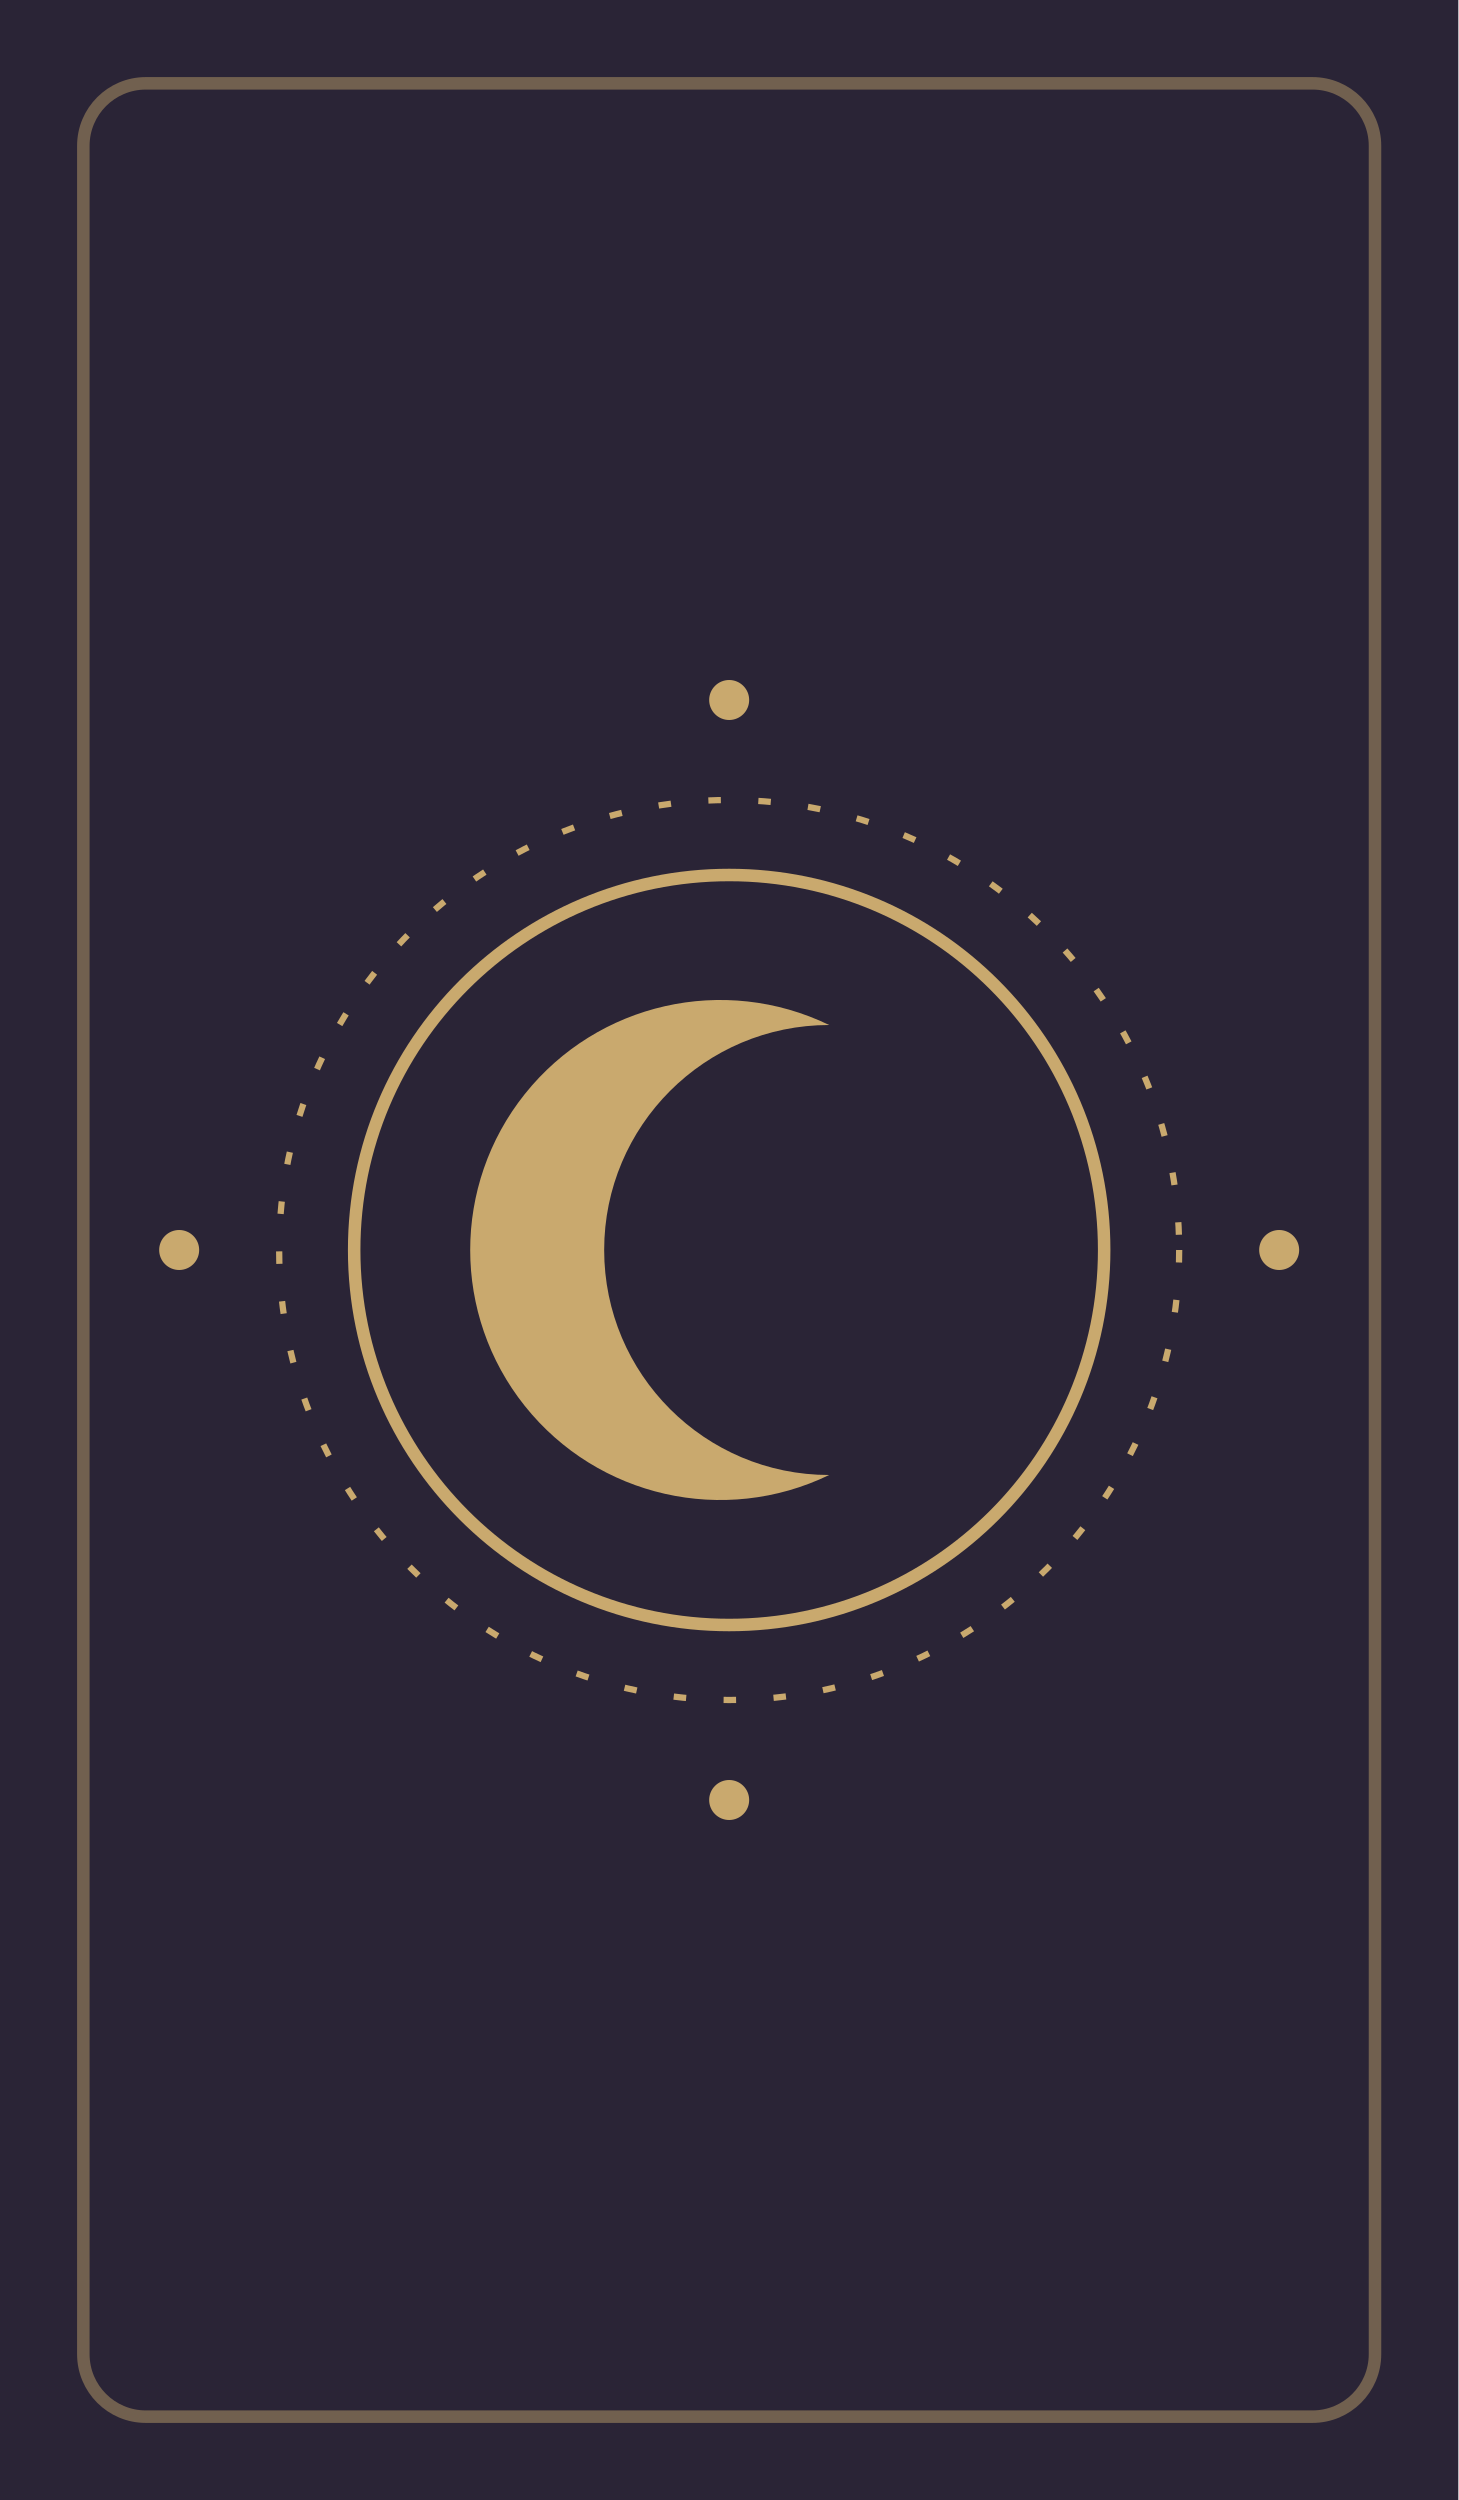
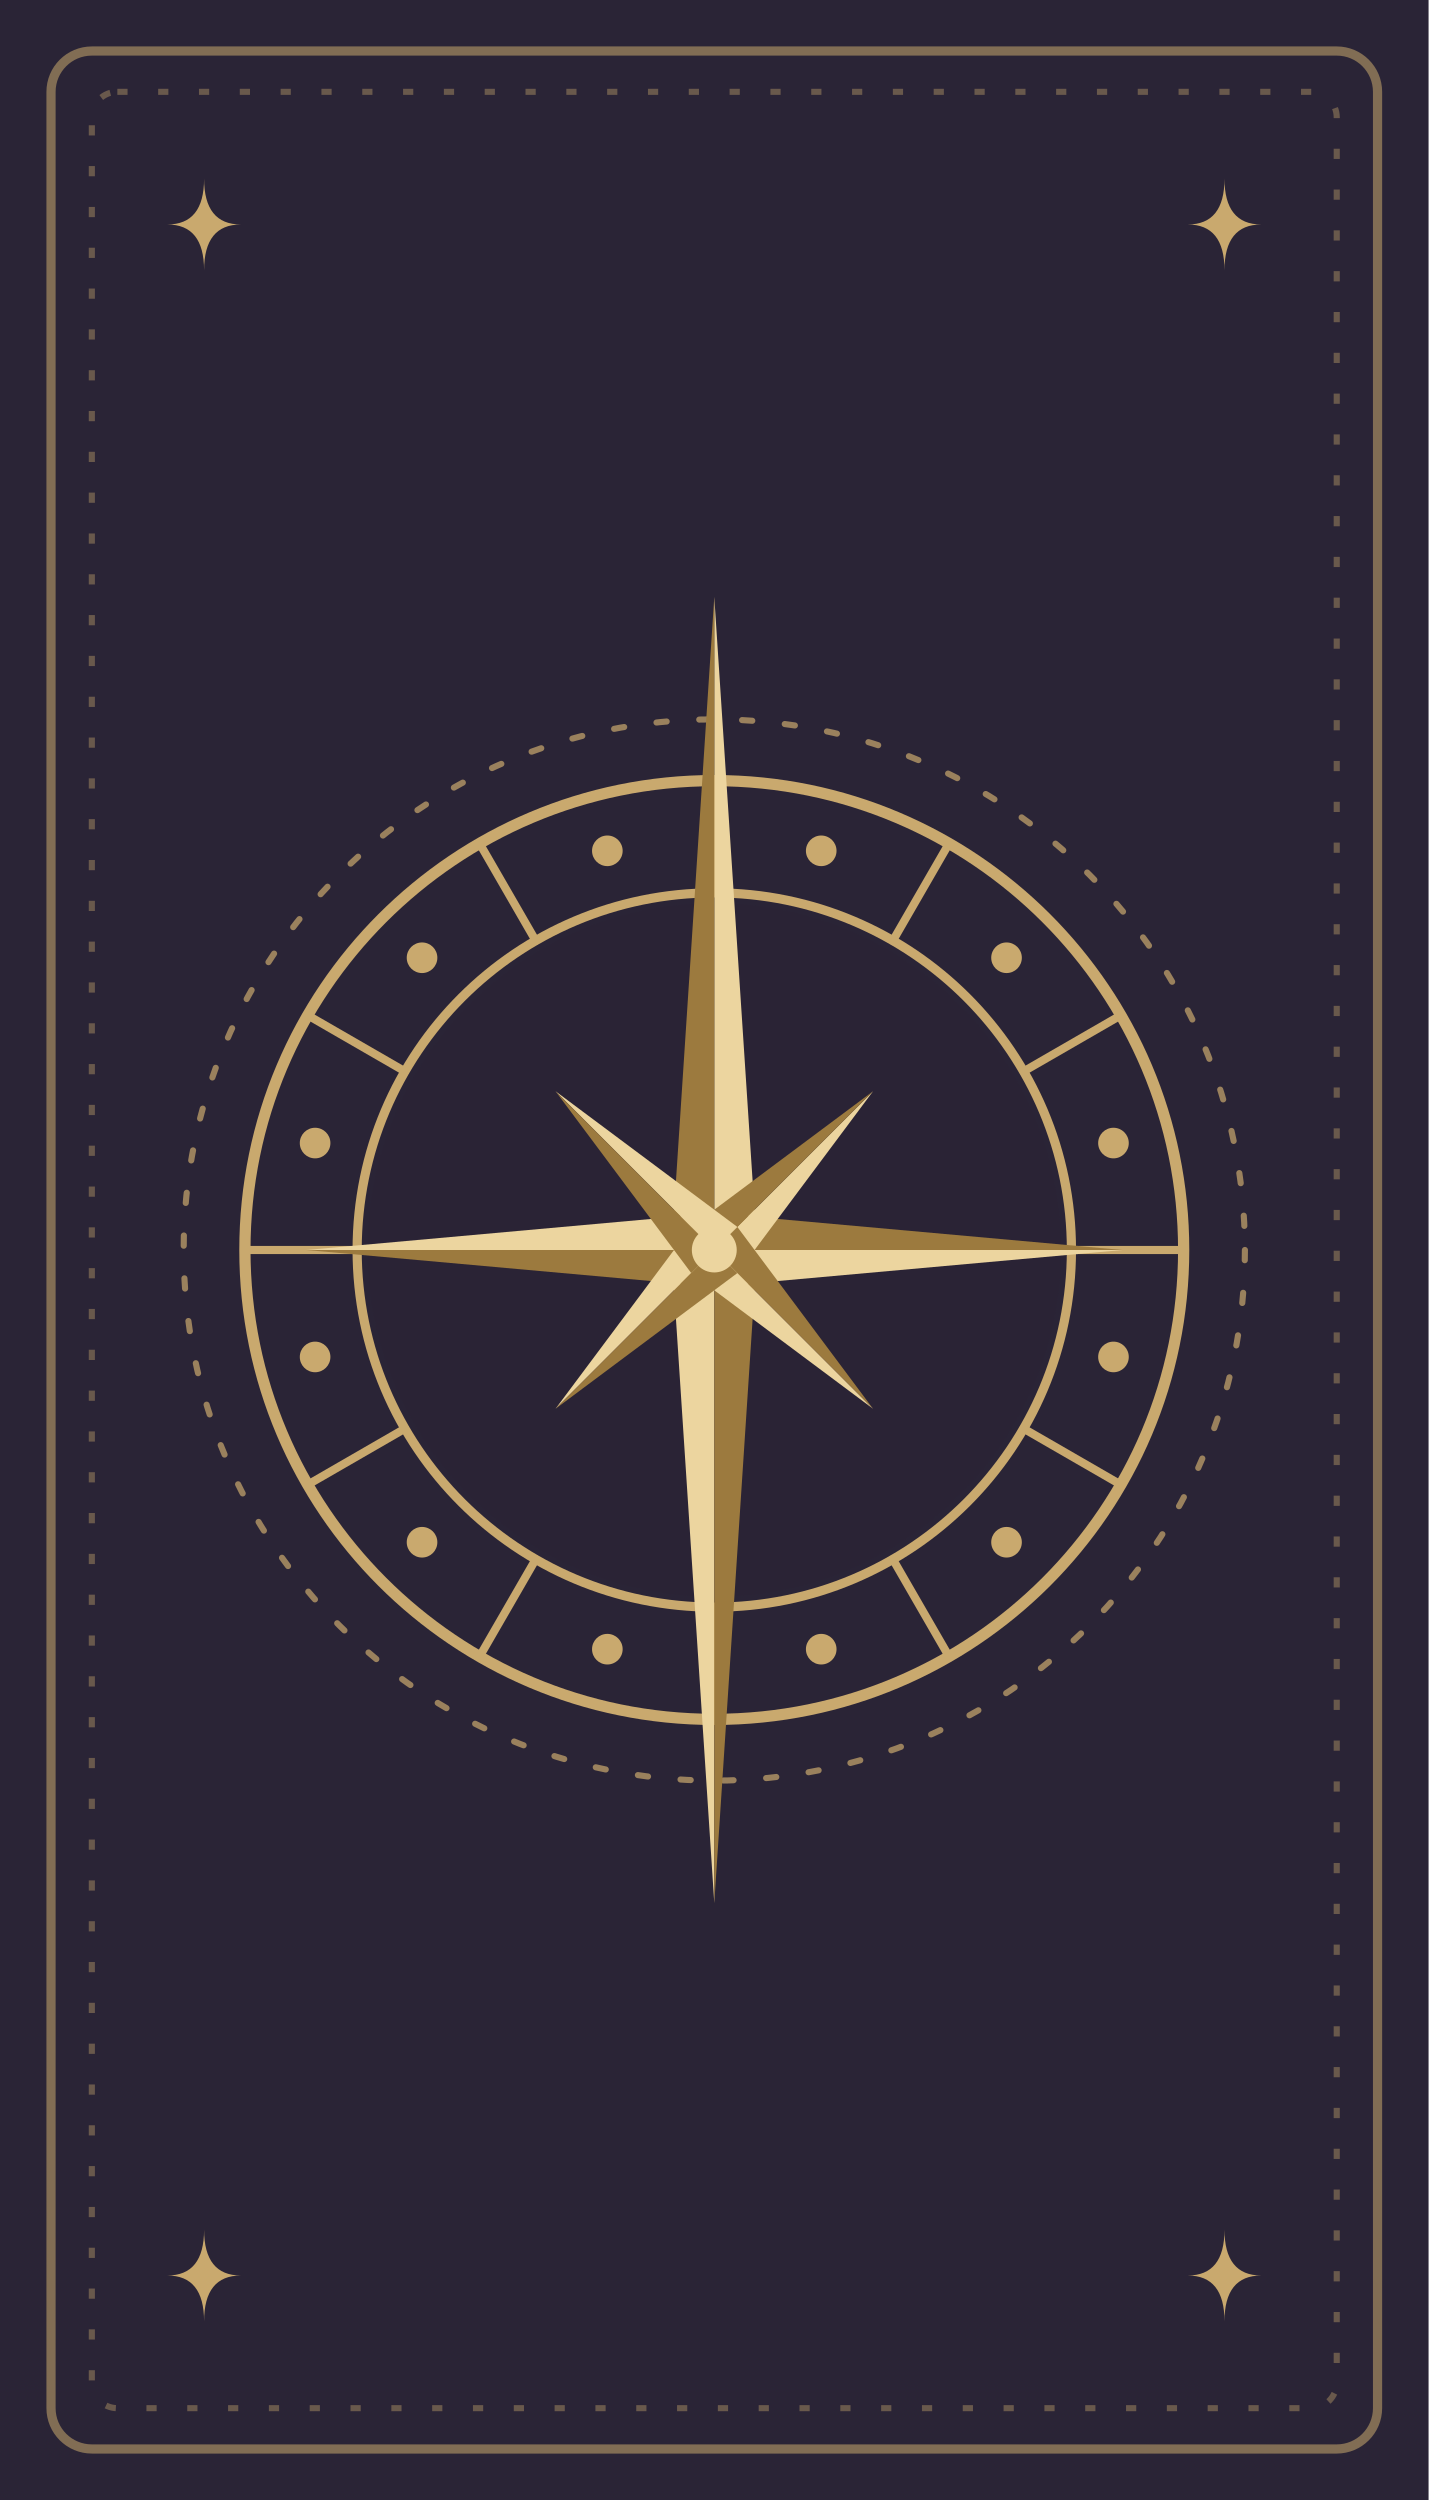
- <svg xmlns="http://www.w3.org/2000/svg" viewBox="0 0 70 120">
-   <rect width="70" height="120" fill="#2a2436" />
-   <rect x="4" y="4" width="62" height="112" rx="3" fill="none" stroke="#c9a96e" stroke-opacity=".45" stroke-width=".6" />
-   <g transform="translate(35 60) scale(.6)" fill="#c9a96e" stroke="#c9a96e">
-     <circle r="30" fill="none" stroke-width="1" />
-     <circle r="36" fill="none" stroke-width=".5" stroke-dasharray="1 3" />
-     <path d="M8 -18 A20 20 0 1 0 8 18 A16 16 0 1 1 8 -18 Z" stroke="none" />
-     <g stroke="none">
-       <circle cy="-44" r="1.6" />
-       <circle cy="44" r="1.6" />
-       <circle cx="-44" r="1.6" />
-       <circle cx="44" r="1.6" />
+ <svg xmlns="http://www.w3.org/2000/svg" viewBox="0 0 140 245">
+   <rect width="140" height="245" fill="#2a2436" />
+   <rect x="5" y="5" width="130" height="235" rx="4" fill="none" stroke="#c9a96e" stroke-opacity=".55" stroke-width=".9" />
+   <rect x="9" y="9" width="122" height="227" rx="2.5" fill="none" stroke="#c9a96e" stroke-opacity=".4" stroke-width=".6" stroke-dasharray="1 3" />
+   <g fill="none" stroke="#c9a96e" stroke-linecap="round">
+     <circle cx="70" cy="122.5" r="52" stroke-width=".6" stroke-dasharray="1 3.2" stroke-opacity=".7" />
+     <circle cx="70" cy="122.5" r="46" stroke-width="1.1" />
+     <circle cx="70" cy="122.5" r="35" stroke-width=".9" />
+     <g stroke-width=".8">
+       <path d="M105.00 122.50L116.00 122.50" />
+       <path d="M100.31 140.00L109.84 145.50" />
+       <path d="M87.50 152.81L93.00 162.34" />
+       <path d="M70.00 157.50L70.00 168.50" />
+       <path d="M52.50 152.81L47.00 162.34" />
+       <path d="M39.69 140.00L30.16 145.50" />
+       <path d="M35.00 122.50L24.00 122.50" />
+       <path d="M39.69 105.00L30.16 99.50" />
+       <path d="M52.50 92.19L47.00 82.66" />
+       <path d="M70.00 87.50L70.00 76.50" />
+       <path d="M87.50 92.19L93.00 82.66" />
+       <path d="M100.31 105.00L109.84 99.50" />
    </g>
  </g>
+   <g fill="#c9a96e">
+     <circle cx="109.12" cy="132.98" r="1.5" />
+     <circle cx="98.64" cy="151.14" r="1.5" />
+     <circle cx="80.48" cy="161.62" r="1.5" />
+     <circle cx="59.52" cy="161.62" r="1.5" />
+     <circle cx="41.36" cy="151.14" r="1.5" />
+     <circle cx="30.88" cy="132.98" r="1.5" />
+     <circle cx="30.88" cy="112.02" r="1.5" />
+     <circle cx="41.36" cy="93.86" r="1.5" />
+     <circle cx="59.52" cy="83.38" r="1.5" />
+     <circle cx="80.48" cy="83.38" r="1.5" />
+     <circle cx="98.64" cy="93.86" r="1.5" />
+     <circle cx="109.12" cy="112.02" r="1.5" />
+   </g>
+   <circle cx="70" cy="122.5" r="34" fill="#2a2436" fill-opacity=".55" />
+   <g>
+     <path d="M70.00 122.50L74.20 122.50L70.00 58.50Z" fill="#ecd59f" />
+     <path d="M70.00 122.50L65.80 122.50L70.00 58.50Z" fill="#9c7a3e" />
+     <path d="M70.00 122.50L65.80 122.50L70.00 186.50Z" fill="#ecd59f" />
+     <path d="M70.00 122.50L74.20 122.50L70.00 186.50Z" fill="#9c7a3e" />
+     <path d="M70.00 122.50L70.00 126.10L110.00 122.50Z" fill="#ecd59f" />
+     <path d="M70.00 122.50L70.00 118.90L110.00 122.50Z" fill="#9c7a3e" />
+     <path d="M70.00 122.50L70.00 118.90L30.00 122.50Z" fill="#ecd59f" />
+     <path d="M70.00 122.50L70.00 126.10L30.00 122.50Z" fill="#9c7a3e" />
+     <path d="M70.00 122.50L72.26 124.76L85.56 106.94Z" fill="#ecd59f" />
+     <path d="M70.00 122.50L67.74 120.24L85.56 106.94Z" fill="#9c7a3e" />
+     <path d="M70.00 122.50L67.74 124.76L85.56 138.06Z" fill="#ecd59f" />
+     <path d="M70.00 122.50L72.26 120.24L85.56 138.06Z" fill="#9c7a3e" />
+     <path d="M70.00 122.50L67.74 120.24L54.44 138.06Z" fill="#ecd59f" />
+     <path d="M70.00 122.50L72.26 124.76L54.44 138.06Z" fill="#9c7a3e" />
+     <path d="M70.00 122.50L72.26 120.24L54.44 106.94Z" fill="#ecd59f" />
+     <path d="M70.00 122.50L67.74 124.76L54.44 106.94Z" fill="#9c7a3e" />
+   </g>
+   <circle cx="70" cy="122.5" r="2.2" fill="#ecd59f" />
+   <g>
+     <path d="M20.00 17.50Q20.00 22.00 23.60 22.00Q20.00 22.00 20.00 26.50Q20.00 22.00 16.40 22.00Q20.00 22.00 20.00 17.50Z" fill="#c9a96e" />
+     <path d="M120.00 17.50Q120.00 22.00 123.60 22.00Q120.00 22.00 120.00 26.50Q120.00 22.00 116.40 22.00Q120.00 22.00 120.00 17.50Z" fill="#c9a96e" />
+     <path d="M20.00 218.50Q20.00 223.00 23.60 223.00Q20.00 223.00 20.00 227.50Q20.00 223.00 16.40 223.00Q20.00 223.00 20.00 218.50Z" fill="#c9a96e" />
+     <path d="M120.00 218.50Q120.00 223.00 123.60 223.00Q120.00 223.00 120.00 227.50Q120.00 223.00 116.40 223.00Q120.00 223.00 120.00 218.50Z" fill="#c9a96e" />
+   </g>
</svg>
